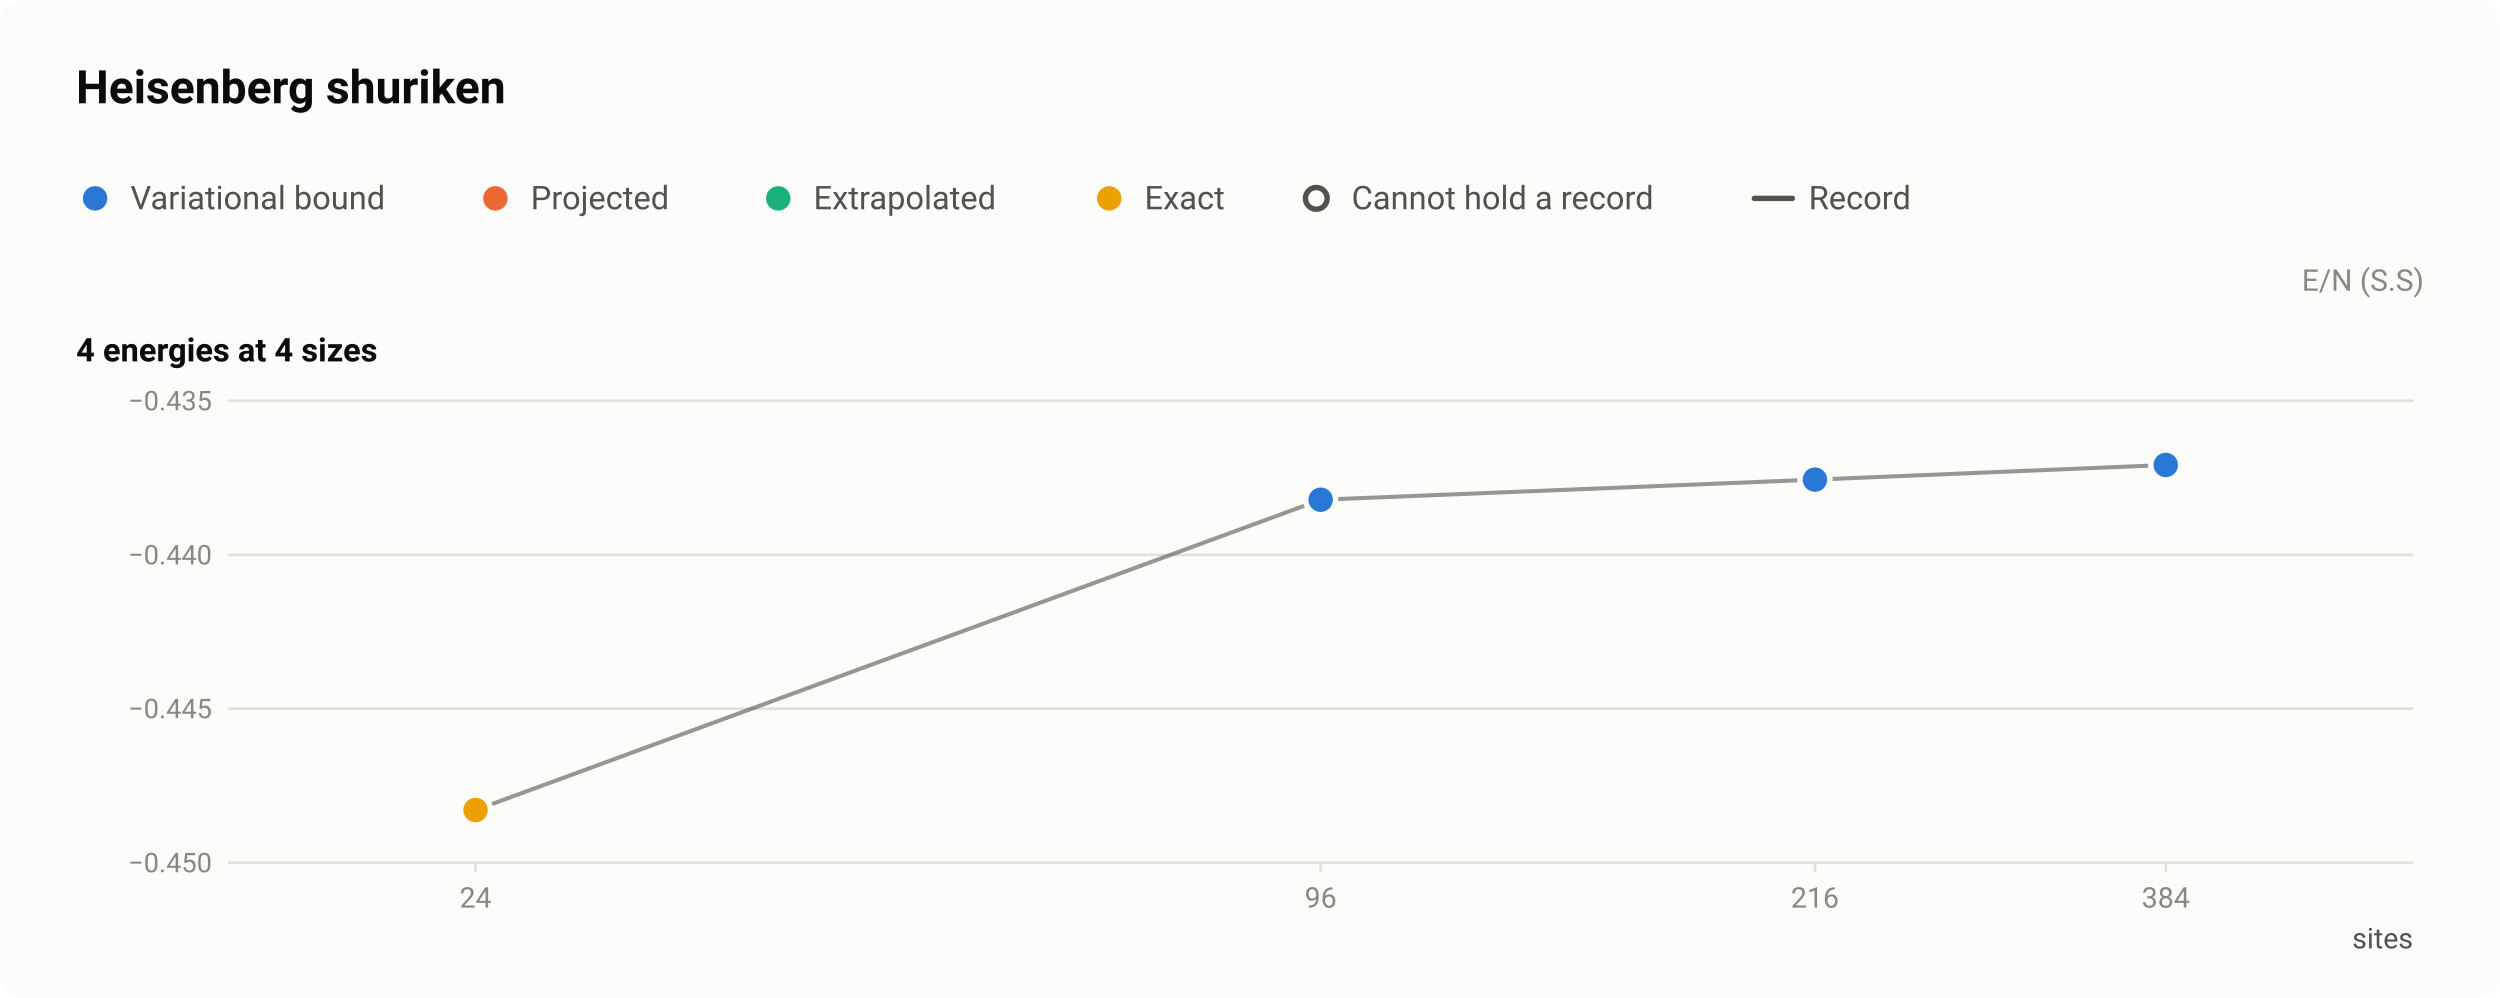
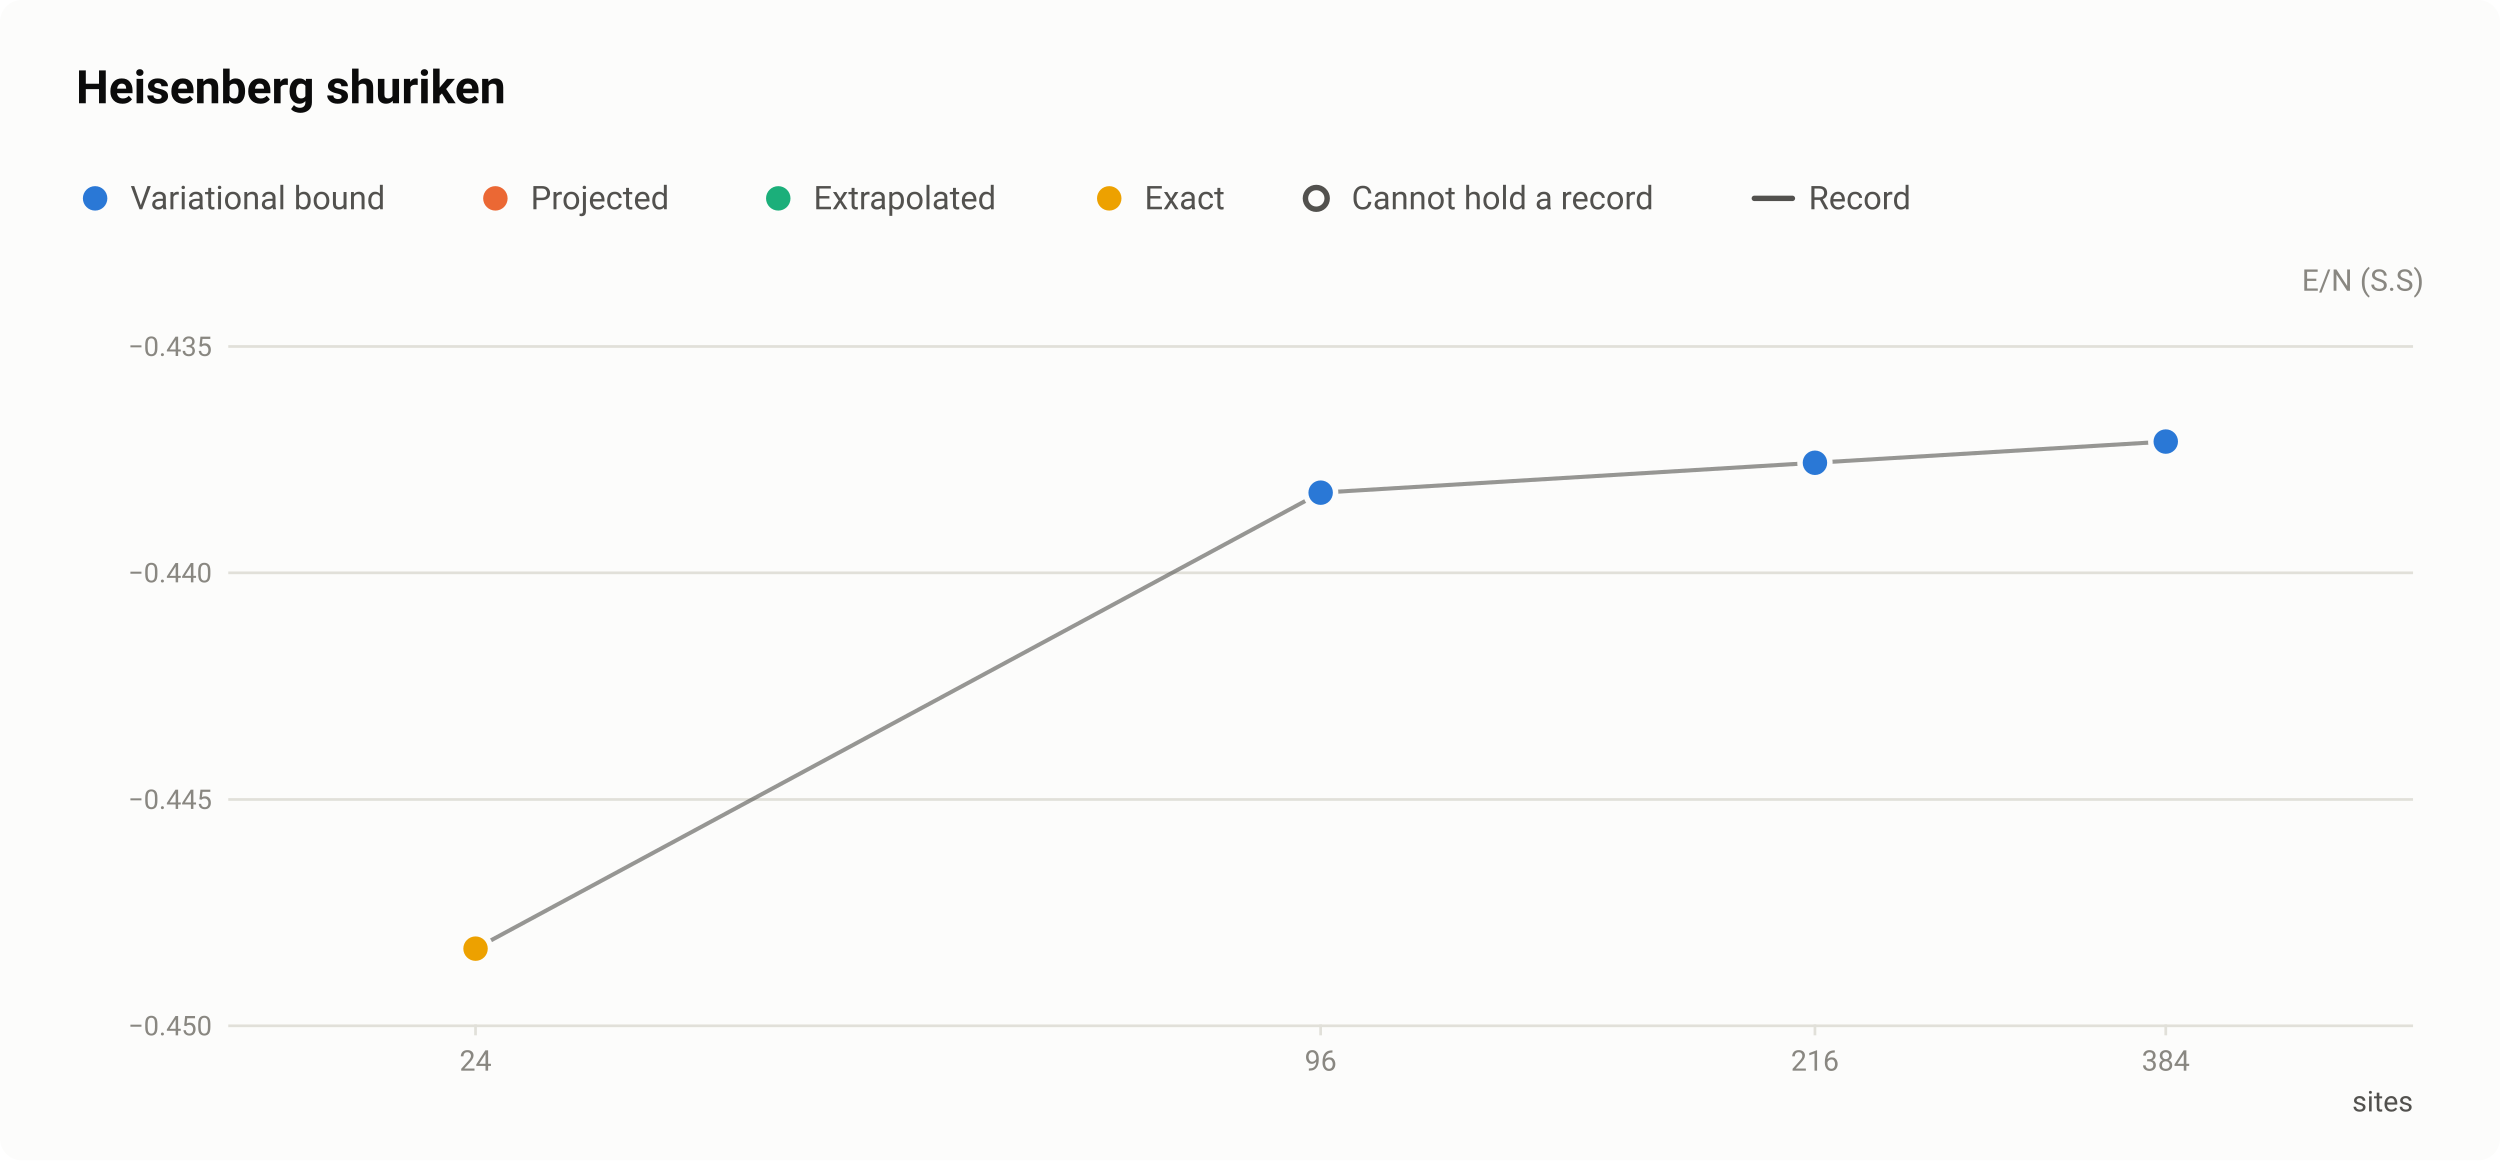
- <svg xmlns="http://www.w3.org/2000/svg" width="920" height="367" viewBox="0 0 920 367" role="img" aria-labelledby="title desc">
+ <svg xmlns="http://www.w3.org/2000/svg" width="920" height="427" viewBox="0 0 920 427" role="img" aria-labelledby="title desc">
  <style>text{font-family:system-ui,-apple-system,"Segoe UI",Roboto,"Helvetica Neue",Arial,sans-serif}</style>
-   <rect width="920" height="367" rx="8" fill="#fcfcfb" />
+   <rect width="920" height="427" rx="8" fill="#fcfcfb" />
  <text x="28" y="38" font-size="17" fill="#0b0b0b" font-weight="600">Heisenberg shuriken</text>
  <circle cx="35" cy="73" r="6.5" fill="#fcfcfb" />
  <circle cx="35" cy="73" r="4.5" fill="#2a78d6" />
  <text x="48" y="77" font-size="12" fill="#52514e">Variational bound</text>
  <circle cx="182.3" cy="73" r="6.5" fill="#fcfcfb" />
  <circle cx="182.3" cy="73" r="4.5" fill="#eb6834" />
  <text x="195.3" y="77" font-size="12" fill="#52514e">Projected</text>
  <circle cx="286.4" cy="73" r="6.5" fill="#fcfcfb" />
  <circle cx="286.4" cy="73" r="4.5" fill="#1baf7a" />
  <text x="299.4" y="77" font-size="12" fill="#52514e">Extrapolated</text>
  <circle cx="408.2" cy="73" r="6.5" fill="#fcfcfb" />
  <circle cx="408.2" cy="73" r="4.5" fill="#eda100" />
  <text x="421.2" y="77" font-size="12" fill="#52514e">Exact</text>
  <circle cx="484.4" cy="73" r="6.5" fill="#fcfcfb" />
  <circle cx="484.4" cy="73" r="4" fill="#fcfcfb" stroke="#52514e" stroke-width="2" />
  <text x="497.4" y="77" font-size="12" fill="#52514e">Cannot hold a record</text>
  <path d="M645.6 73H659.6" stroke="#52514e" stroke-width="2" stroke-linecap="round" />
  <text x="665.6" y="77" font-size="12" fill="#52514e">Record</text>
  <text x="892" y="107" font-size="11" fill="#898781" text-anchor="end">E/N (S.S)</text>
-   <text x="28" y="133" font-size="12" fill="#0b0b0b" font-weight="600">4 energies at 4 sizes</text>
-   <path d="M84 317.5H888" stroke="#e1e0d9" stroke-width="1" />
-   <text x="78" y="321" font-size="10" fill="#898781" text-anchor="end" style="font-variant-numeric:tabular-nums">−0.450</text>
-   <path d="M84 260.8H888" stroke="#e1e0d9" stroke-width="1" />
-   <text x="78" y="264.3" font-size="10" fill="#898781" text-anchor="end" style="font-variant-numeric:tabular-nums">−0.445</text>
-   <path d="M84 204.2H888" stroke="#e1e0d9" stroke-width="1" />
-   <text x="78" y="207.7" font-size="10" fill="#898781" text-anchor="end" style="font-variant-numeric:tabular-nums">−0.440</text>
-   <path d="M84 147.5H888" stroke="#e1e0d9" stroke-width="1" />
-   <text x="78" y="151" font-size="10" fill="#898781" text-anchor="end" style="font-variant-numeric:tabular-nums">−0.435</text>
-   <path d="M175 317v4" stroke="#e1e0d9" stroke-width="1" />
-   <text x="175" y="334" font-size="10.5" fill="#898781" text-anchor="middle" style="font-variant-numeric:tabular-nums">24</text>
-   <path d="M486 317v4" stroke="#e1e0d9" stroke-width="1" />
-   <text x="486" y="334" font-size="10.5" fill="#898781" text-anchor="middle" style="font-variant-numeric:tabular-nums">96</text>
-   <path d="M667.9 317v4" stroke="#e1e0d9" stroke-width="1" />
-   <text x="667.9" y="334" font-size="10.5" fill="#898781" text-anchor="middle" style="font-variant-numeric:tabular-nums">216</text>
-   <path d="M797 317v4" stroke="#e1e0d9" stroke-width="1" />
-   <text x="797" y="334" font-size="10.5" fill="#898781" text-anchor="middle" style="font-variant-numeric:tabular-nums">384</text>
-   <text x="888" y="349" font-size="10.5" fill="#52514e" text-anchor="end">sites</text>
-   <path d="M175 298.1L486 183.9L667.9 176.5L797 171.1" fill="none" stroke="#52514e" stroke-width="1.5" stroke-linejoin="round" opacity="0.6" />
+   <path d="M84 377.5H888" stroke="#e1e0d9" stroke-width="1" />
+   <text x="78" y="381" font-size="10" fill="#898781" text-anchor="end" style="font-variant-numeric:tabular-nums">−0.450</text>
+   <path d="M84 294.2H888" stroke="#e1e0d9" stroke-width="1" />
+   <text x="78" y="297.7" font-size="10" fill="#898781" text-anchor="end" style="font-variant-numeric:tabular-nums">−0.445</text>
+   <path d="M84 210.8H888" stroke="#e1e0d9" stroke-width="1" />
+   <text x="78" y="214.3" font-size="10" fill="#898781" text-anchor="end" style="font-variant-numeric:tabular-nums">−0.440</text>
+   <path d="M84 127.5H888" stroke="#e1e0d9" stroke-width="1" />
+   <text x="78" y="131" font-size="10" fill="#898781" text-anchor="end" style="font-variant-numeric:tabular-nums">−0.435</text>
+   <path d="M175 377v4" stroke="#e1e0d9" stroke-width="1" />
+   <text x="175" y="394" font-size="10.5" fill="#898781" text-anchor="middle" style="font-variant-numeric:tabular-nums">24</text>
+   <path d="M486 377v4" stroke="#e1e0d9" stroke-width="1" />
+   <text x="486" y="394" font-size="10.5" fill="#898781" text-anchor="middle" style="font-variant-numeric:tabular-nums">96</text>
+   <path d="M667.9 377v4" stroke="#e1e0d9" stroke-width="1" />
+   <text x="667.9" y="394" font-size="10.5" fill="#898781" text-anchor="middle" style="font-variant-numeric:tabular-nums">216</text>
+   <path d="M797 377v4" stroke="#e1e0d9" stroke-width="1" />
+   <text x="797" y="394" font-size="10.5" fill="#898781" text-anchor="middle" style="font-variant-numeric:tabular-nums">384</text>
+   <text x="888" y="409" font-size="10.5" fill="#52514e" text-anchor="end">sites</text>
+   <path d="M175 349.1L486 181.3L667.9 170.3L797 162.5" fill="none" stroke="#52514e" stroke-width="1.5" stroke-linejoin="round" opacity="0.6" />
  <a class="pt" href="/instances/#r-Heisenberg_shuriken_96_P-1f972718">
-     <circle cx="486" cy="183.9" r="6.5" fill="#fcfcfb" />
-     <circle cx="486" cy="183.9" r="4.5" fill="#2a78d6" />
+     <circle cx="486" cy="181.3" r="6.5" fill="#fcfcfb" />
+     <circle cx="486" cy="181.3" r="4.5" fill="#2a78d6" />
  </a>
  <a class="pt" href="/instances/#r-Heisenberg_shuriken_216_P-b88feeb1">
-     <circle cx="667.9" cy="176.5" r="6.5" fill="#fcfcfb" />
-     <circle cx="667.9" cy="176.5" r="4.5" fill="#2a78d6" />
+     <circle cx="667.9" cy="170.3" r="6.5" fill="#fcfcfb" />
+     <circle cx="667.9" cy="170.3" r="4.5" fill="#2a78d6" />
  </a>
  <a class="pt" href="/instances/#r-Heisenberg_shuriken_384_P-f09bf36a">
-     <circle cx="797" cy="171.1" r="6.5" fill="#fcfcfb" />
-     <circle cx="797" cy="171.1" r="4.5" fill="#2a78d6" />
+     <circle cx="797" cy="162.5" r="6.5" fill="#fcfcfb" />
+     <circle cx="797" cy="162.5" r="4.5" fill="#2a78d6" />
  </a>
  <a class="pt" href="/instances/#r-Heisenberg_shuriken_24_P-1ab7213a">
-     <circle cx="175" cy="298.1" r="6.5" fill="#fcfcfb" />
-     <circle cx="175" cy="298.1" r="4.5" fill="#eda100" />
+     <circle cx="175" cy="349.1" r="6.5" fill="#fcfcfb" />
+     <circle cx="175" cy="349.1" r="4.5" fill="#eda100" />
  </a>
</svg>
